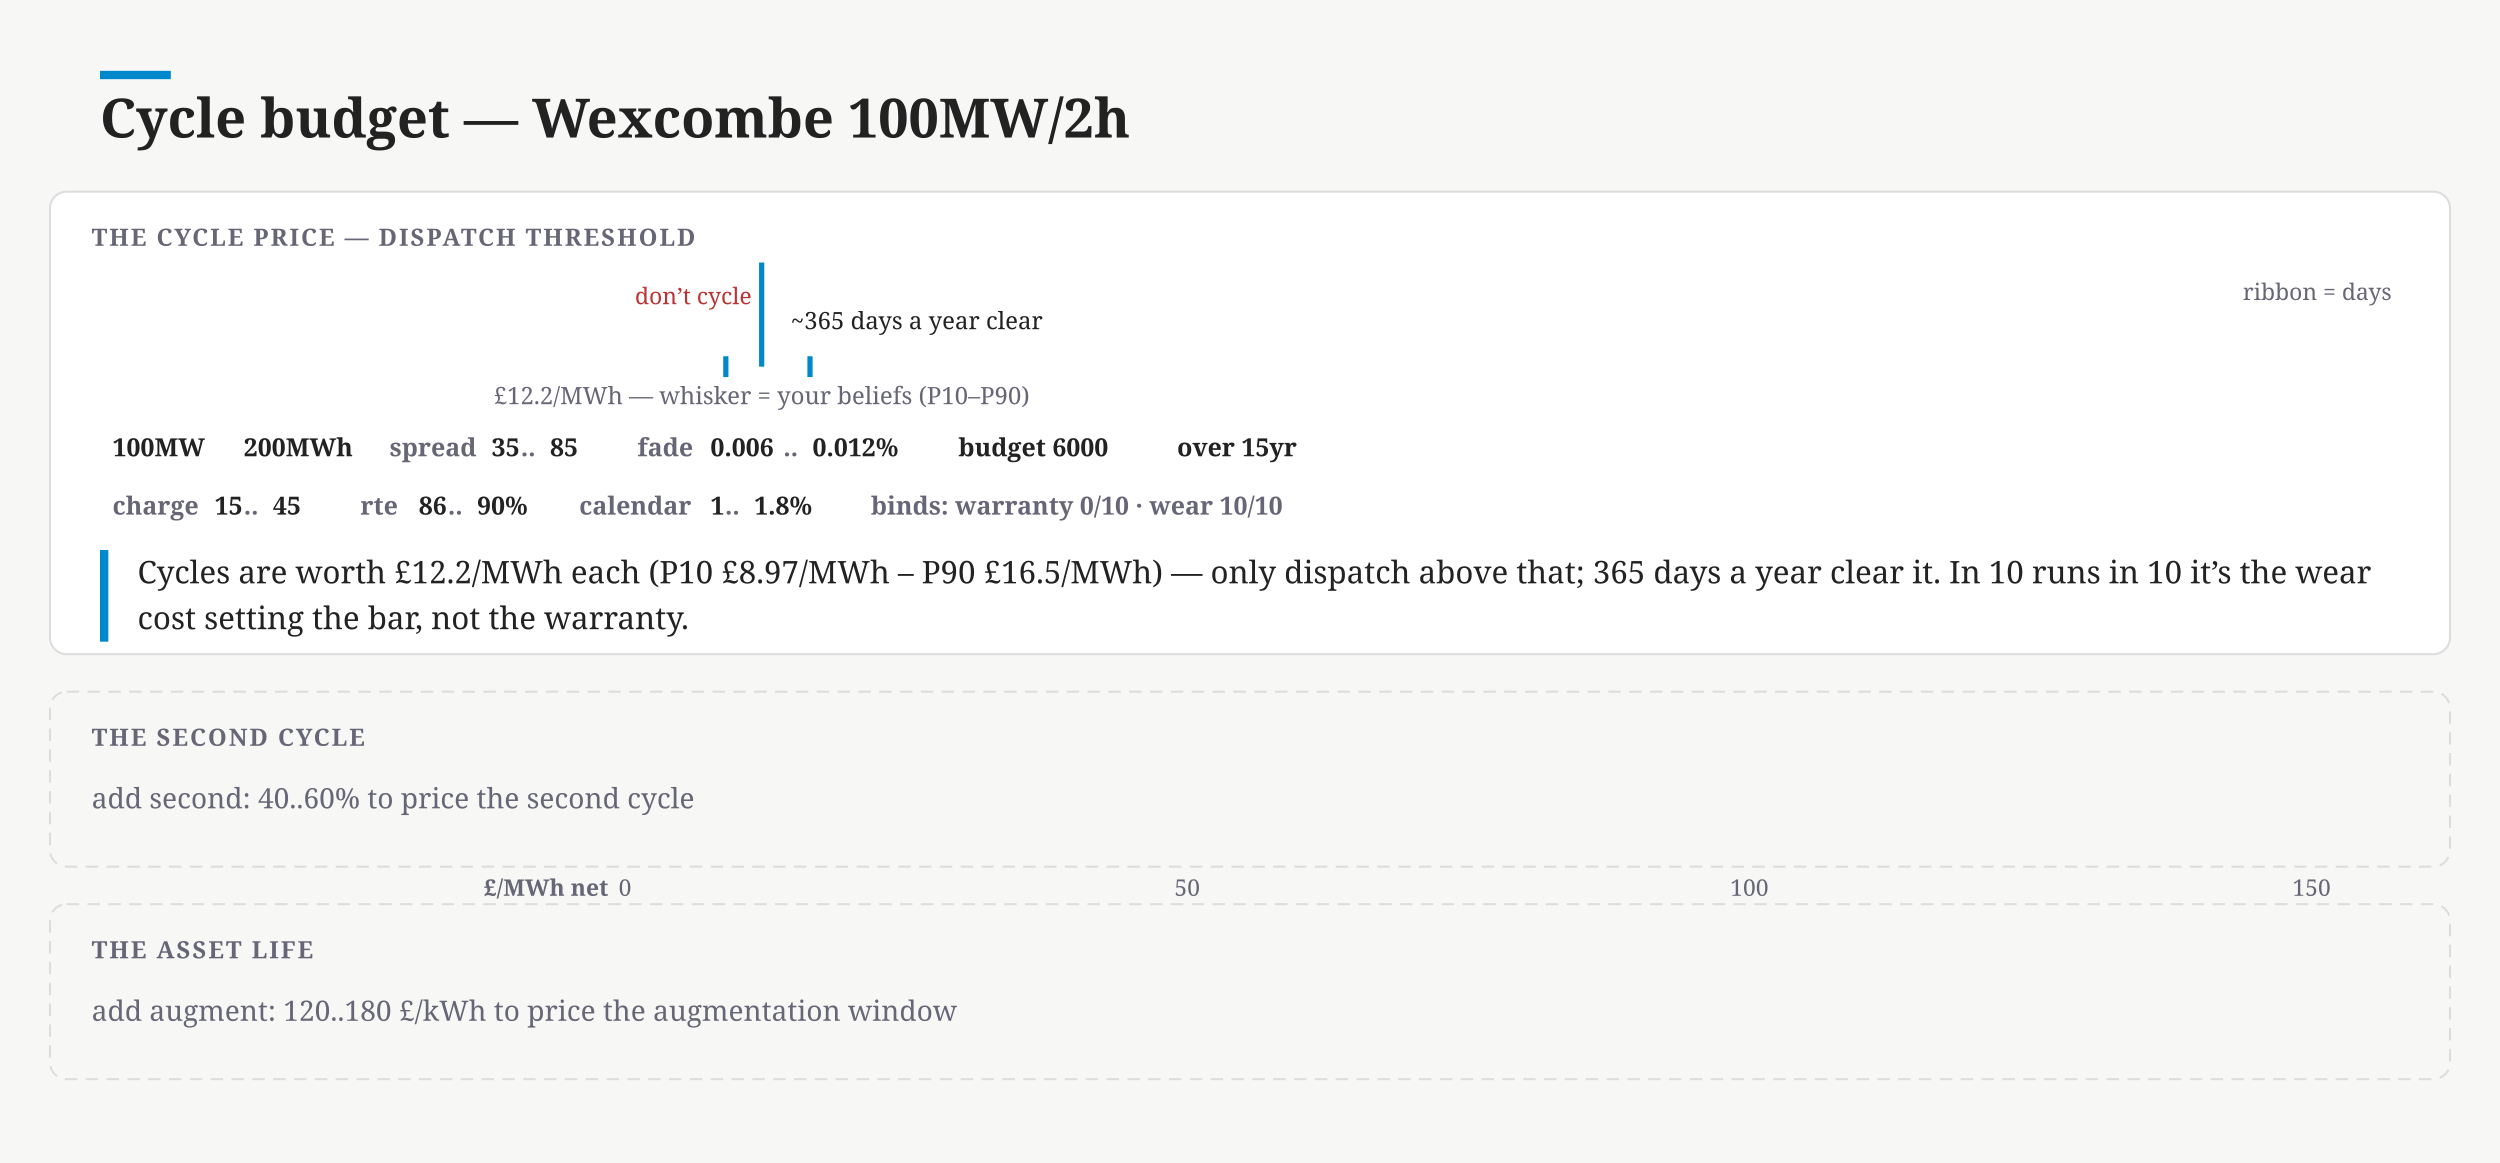
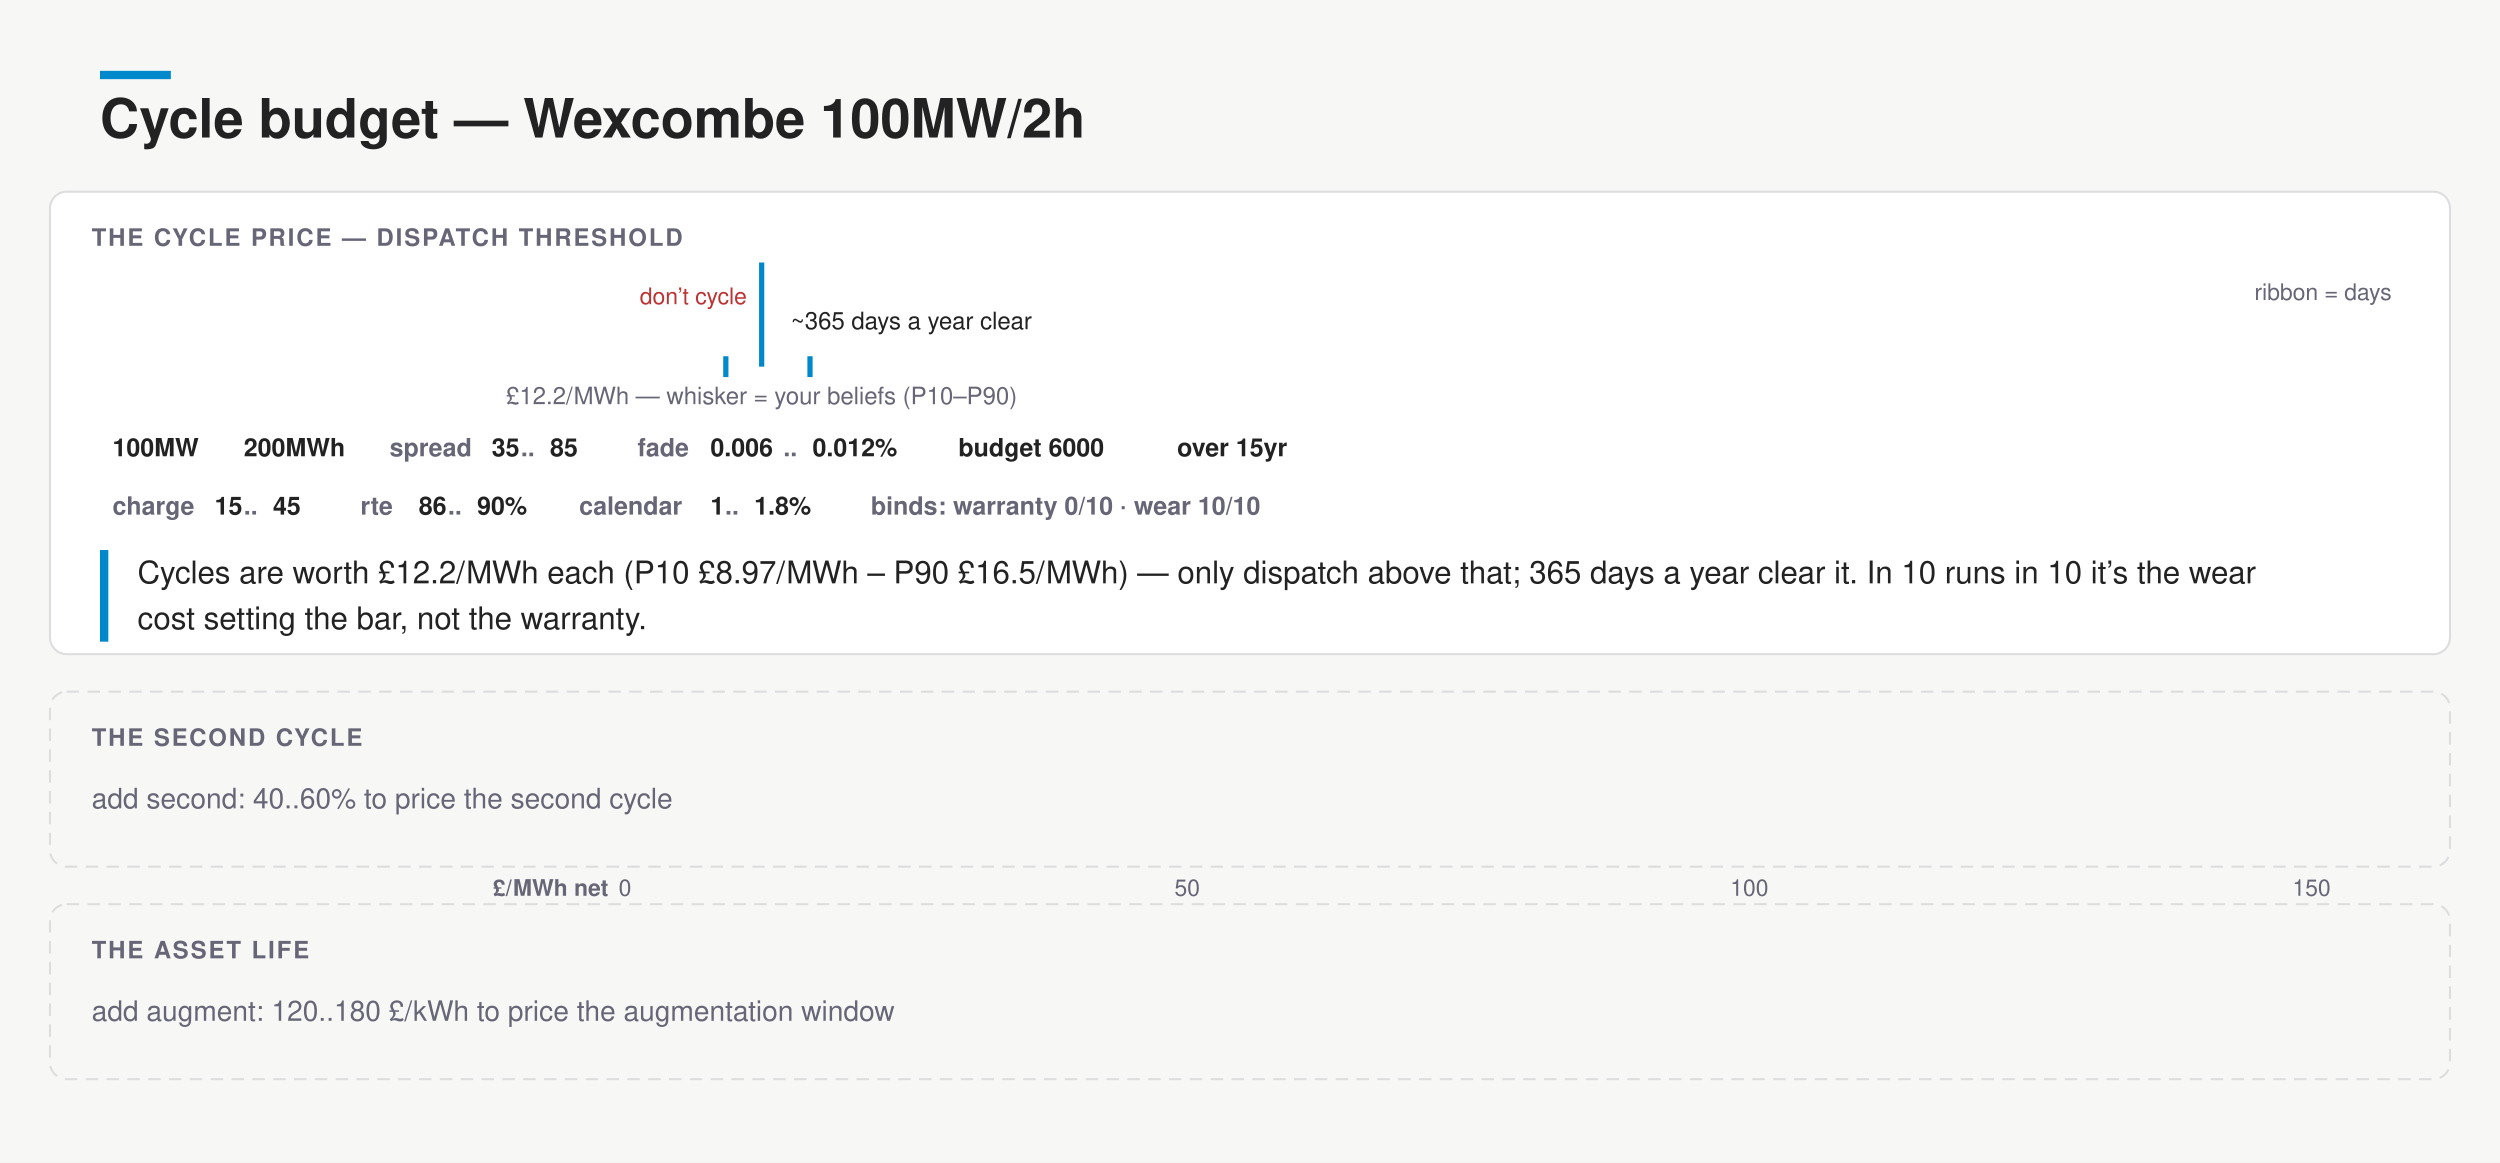
- <svg xmlns="http://www.w3.org/2000/svg" width="1200" height="558" viewBox="0 0 1200 558" font-family="Charter,Georgia,serif">
+ <svg xmlns="http://www.w3.org/2000/svg" width="1200" height="558" viewBox="0 0 1200 558" font-family="&quot;Helvetica Neue&quot;,Helvetica,&quot;Segoe UI&quot;,Roboto,sans-serif">
  <rect width="1200" height="558" fill="#f7f8f6" />
  <rect x="48" y="34" width="34" height="4" fill="#08c" />
  <text x="48" y="66" font-size="26" font-weight="700" fill="#222">Cycle budget — Wexcombe 100MW/2h</text>
  <rect x="24" y="92" width="1152" height="222" rx="8" fill="#fff" stroke="#ddd" />
  <text x="44" y="118" font-size="11.5" font-weight="700" letter-spacing=".08em" fill="#667">THE CYCLE PRICE — DISPATCH THRESHOLD</text>
  <rect x="300" y="132" width="65.6" height="34" fill="none" />
  <text x="332.79" y="146" font-size="11" text-anchor="middle" fill="#b33">don’t cycle</text>
  <path d="M300 166 L306.7 166.0 L320.0 166.0 L333.3 166.0 L346.6 166.0 L359.9 166.0 L373.2 165.6 L386.5 166.0 L399.8 165.6 L413.2 166.0 L426.5 163.1 L439.8 161.9 L453.1 156.5 L466.4 157.3 L479.7 150.2 L493.0 145.7 L506.3 143.6 L519.7 144.0 L533.0 139.9 L546.3 136.1 L559.6 132.0 L572.9 141.5 L586.2 139.5 L599.5 142.0 L612.8 143.6 L626.2 146.5 L639.5 149.8 L652.8 155.6 L666.1 151.9 L679.4 154.0 L692.7 157.3 L706.0 155.6 L719.3 161.0 L732.7 159.8 L746.0 161.9 L759.3 163.1 L772.6 162.3 L785.9 164.3 L799.2 163.5 L812.5 165.6 L825.8 166.0 L839.2 165.2 L852.5 165.6 L865.8 165.2 L879.1 166.0 L892.4 166.0 L905.7 166.0 L919.0 166.0 L932.3 166.0 L945.7 166.0 L959.0 166.0 L972.3 166.0 L985.6 166.0 L998.9 166.0 L1012.2 166.0 L1025.5 166.0 L1038.8 166.0 L1052.2 165.6 L1065.5 166.0 L1078.8 166.0 L1092.1 166.0 L1105.4 166.0 L1118.7 165.6 L1132.0 166.0 L1145.3 166.0 L1152 166 Z" fill="none" stroke="none" />
  <text x="1148" y="144" font-size="11" text-anchor="end" fill="#667">ribbon = days</text>
  <line x1="365.6" y1="126" x2="365.6" y2="176" stroke="#08c" stroke-width="2.5" />
  <rect x="348.4" y="172" width="40.4" height="8" rx="4" fill="none" />
  <line x1="348.4" y1="171" x2="348.4" y2="181" stroke="#08c" stroke-width="2.5" />
  <line x1="388.8" y1="171" x2="388.8" y2="181" stroke="#08c" stroke-width="2.5" />
  <text x="365.58" y="194" font-size="11.5" text-anchor="middle" fill="#667">£12.2/MWh — whisker = your beliefs (P10–P90)</text>
  <text x="379.58" y="158" font-size="11.5" fill="#222">~365 days a year clear</text>
  <g data-edit="num" data-line="1" data-raw="100" data-field="mw" style="cursor:text" tabindex="0" role="button" aria-label="Edit 100MW">
    <rect x="44.0" y="204" width="55.0" height="22" rx="11" fill="none" />
    <text x="54" y="219" font-size="12" font-weight="600" fill="#222">100MW</text>
  </g>
  <g data-edit="num" data-line="1" data-raw="200" data-field="mwh" style="cursor:text" tabindex="0" role="button" aria-label="Edit 200MWh">
    <rect x="107.0" y="204" width="62.0" height="22" rx="11" fill="none" />
    <text x="117" y="219" font-size="12" font-weight="600" fill="#222">200MWh</text>
  </g>
  <rect x="177.0" y="204" width="111.0" height="22" rx="11" fill="none" />
  <text x="187" y="219" font-size="12" font-weight="600" fill="#667">spread</text>
  <g data-edit="num" data-line="2" data-raw="35" data-field="spreadLo" style="cursor:text" tabindex="0" role="button" aria-label="Edit spread low value">
    <text x="236" y="219" font-size="12" font-weight="600" fill="#222">35</text>
  </g>
  <text x="250" y="219" font-size="12" font-weight="600" fill="#667">..</text>
  <g data-edit="num" data-line="2" data-raw="85" data-field="spreadHi" style="cursor:text" tabindex="0" role="button" aria-label="Edit spread high value">
    <text x="264" y="219" font-size="12" font-weight="600" fill="#222">85</text>
  </g>
  <rect x="296.0" y="204" width="146.0" height="22" rx="11" fill="none" />
  <text x="306" y="219" font-size="12" font-weight="600" fill="#667">fade</text>
  <g data-edit="num" data-line="6" data-raw="0.006" data-field="fadeLo" style="cursor:text" tabindex="0" role="button" aria-label="Edit fade low value">
    <text x="341" y="219" font-size="12" font-weight="600" fill="#222">0.006</text>
  </g>
  <text x="376" y="219" font-size="12" font-weight="600" fill="#667">..</text>
  <g data-edit="num" data-line="6" data-raw="0.012" data-field="fadeHi" style="cursor:text" tabindex="0" role="button" aria-label="Edit fade high value">
    <text x="390" y="219" font-size="12" font-weight="600" fill="#222">0.012%</text>
  </g>
  <g data-edit="num" data-line="8" data-raw="6000" data-field="budget" style="cursor:text" tabindex="0" role="button" aria-label="Edit budget 6000">
    <rect x="450.0" y="204" width="97.0" height="22" rx="11" fill="none" />
    <text x="460" y="219" font-size="12" font-weight="600" fill="#222">budget 6000</text>
  </g>
  <g data-edit="num" data-line="8" data-raw="15" data-field="years" style="cursor:text" tabindex="0" role="button" aria-label="Edit over 15yr">
    <rect x="555.0" y="204" width="83.0" height="22" rx="11" fill="none" />
    <text x="565" y="219" font-size="12" font-weight="600" fill="#222">over 15yr</text>
  </g>
  <rect x="44.0" y="232" width="111.0" height="22" rx="11" fill="none" />
  <text x="54" y="247" font-size="12" font-weight="600" fill="#667">charge</text>
  <g data-edit="num" data-line="3" data-raw="15" data-field="chargeLo" style="cursor:text" tabindex="0" role="button" aria-label="Edit charge low value">
    <text x="103" y="247" font-size="12" font-weight="600" fill="#222">15</text>
  </g>
  <text x="117" y="247" font-size="12" font-weight="600" fill="#667">..</text>
  <g data-edit="num" data-line="3" data-raw="45" data-field="chargeHi" style="cursor:text" tabindex="0" role="button" aria-label="Edit charge high value">
    <text x="131" y="247" font-size="12" font-weight="600" fill="#222">45</text>
  </g>
  <rect x="163.0" y="232" width="97.0" height="22" rx="11" fill="none" />
  <text x="173" y="247" font-size="12" font-weight="600" fill="#667">rte</text>
  <g data-edit="num" data-line="5" data-raw="86" data-field="rteLo" style="cursor:text" tabindex="0" role="button" aria-label="Edit rte low value">
    <text x="201" y="247" font-size="12" font-weight="600" fill="#222">86</text>
  </g>
  <text x="215" y="247" font-size="12" font-weight="600" fill="#667">..</text>
  <g data-edit="num" data-line="5" data-raw="90" data-field="rteHi" style="cursor:text" tabindex="0" role="button" aria-label="Edit rte high value">
    <text x="229" y="247" font-size="12" font-weight="600" fill="#222">90%</text>
  </g>
  <rect x="268.0" y="232" width="132.0" height="22" rx="11" fill="none" />
  <text x="278" y="247" font-size="12" font-weight="600" fill="#667">calendar</text>
  <g data-edit="num" data-line="7" data-raw="1" data-field="calLo" style="cursor:text" tabindex="0" role="button" aria-label="Edit calendar low value">
    <text x="341" y="247" font-size="12" font-weight="600" fill="#222">1</text>
  </g>
  <text x="348" y="247" font-size="12" font-weight="600" fill="#667">..</text>
  <g data-edit="num" data-line="7" data-raw="1.8" data-field="calHi" style="cursor:text" tabindex="0" role="button" aria-label="Edit calendar high value">
    <text x="362" y="247" font-size="12" font-weight="600" fill="#222">1.8%</text>
  </g>
  <g>
    <rect x="408.0" y="232" width="251.0" height="22" rx="11" fill="none" />
    <text x="418" y="247" font-size="12" font-weight="600" fill="#667">binds: warranty 0/10 · wear 10/10</text>
  </g>
  <rect x="48" y="264" width="4" height="44" fill="#08c" />
  <text x="66" y="280" font-size="15" fill="#222">Cycles are worth £12.2/MWh each (P10 £8.97/MWh – P90 £16.5/MWh) — only dispatch above that; 365 days a year clear it. In 10 runs in 10 it’s the wear</text>
  <text x="66" y="302" font-size="15" fill="#222">cost setting the bar, not the warranty.</text>
  <rect x="24" y="332" width="1152" height="84" rx="8" fill="none" stroke="#ddd" stroke-dasharray="6 4" />
  <text x="44" y="358" font-size="11.5" font-weight="700" letter-spacing=".08em" fill="#667">THE SECOND CYCLE</text>
  <text x="44" y="388" font-size="13.5" fill="#667">add second: 40..60% to price the second cycle</text>
  <text x="300" y="430" font-size="11" text-anchor="middle" fill="#667">0</text>
  <text x="569.85" y="430" font-size="11" text-anchor="middle" fill="#667">50</text>
  <text x="839.69" y="430" font-size="11" text-anchor="middle" fill="#667">100</text>
  <text x="1109.54" y="430" font-size="11" text-anchor="middle" fill="#667">150</text>
  <text x="292" y="430" font-size="11" font-weight="600" text-anchor="end" fill="#667">£/MWh net</text>
  <rect x="24" y="434" width="1152" height="84" rx="8" fill="none" stroke="#ddd" stroke-dasharray="6 4" />
  <text x="44" y="460" font-size="11.5" font-weight="700" letter-spacing=".08em" fill="#667">THE ASSET LIFE</text>
  <text x="44" y="490" font-size="13.5" fill="#667">add augment: 120..180 £/kWh to price the augmentation window</text>
</svg>
